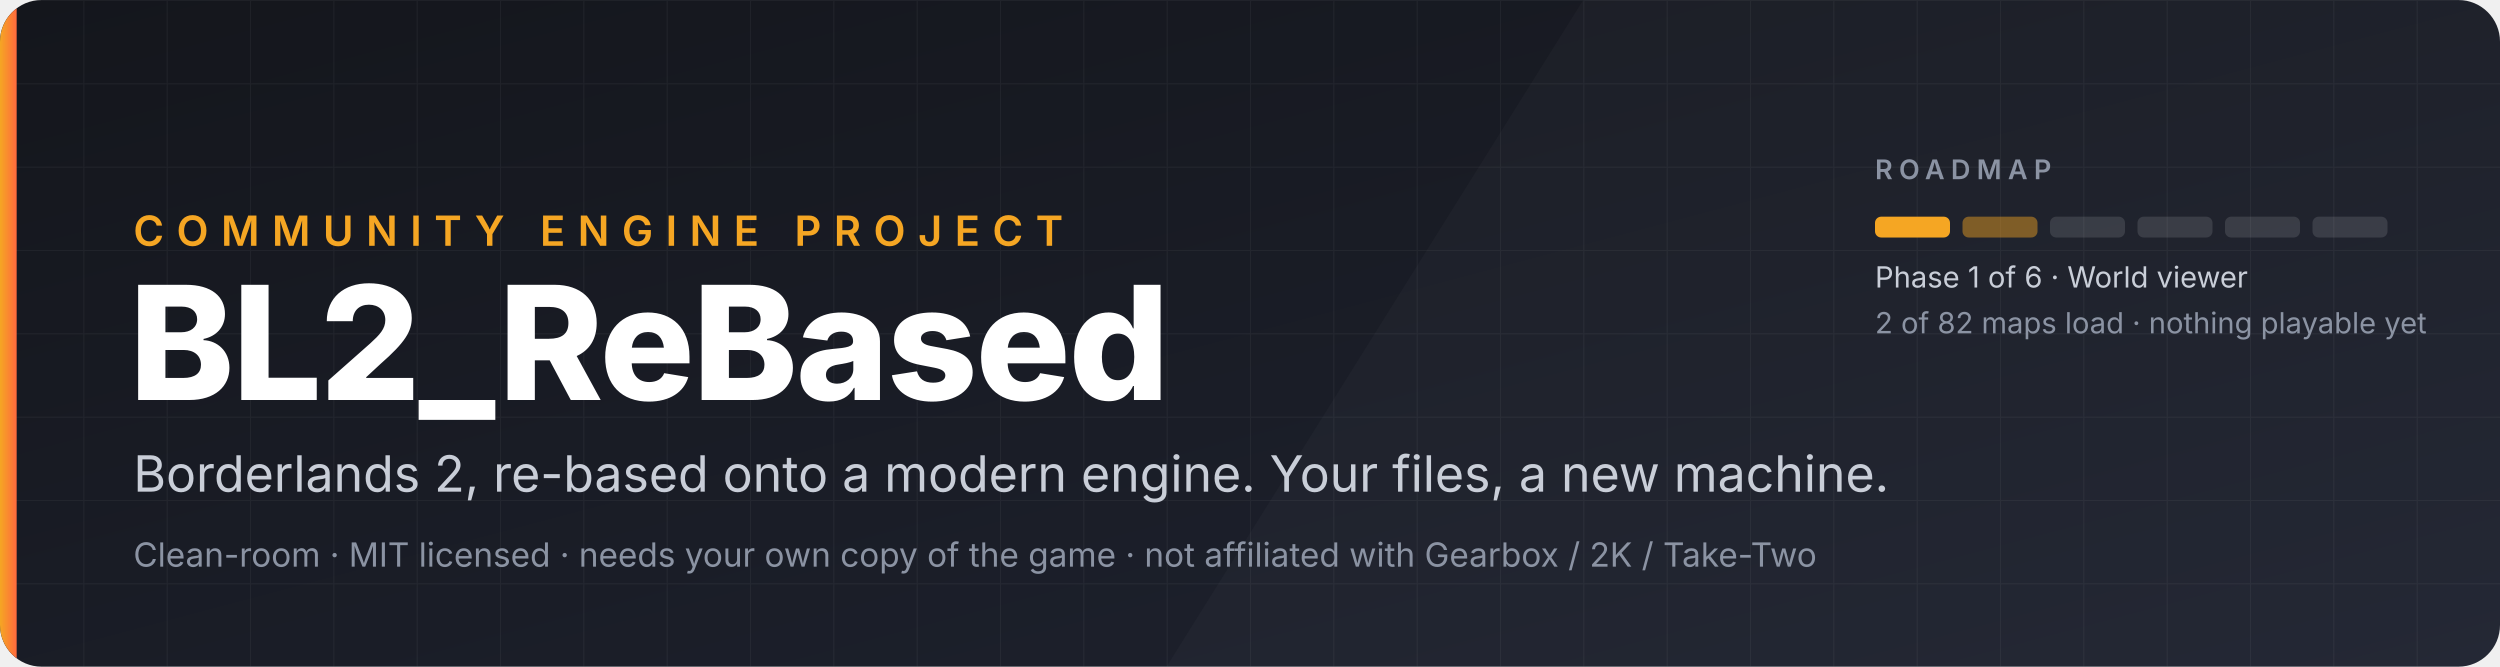
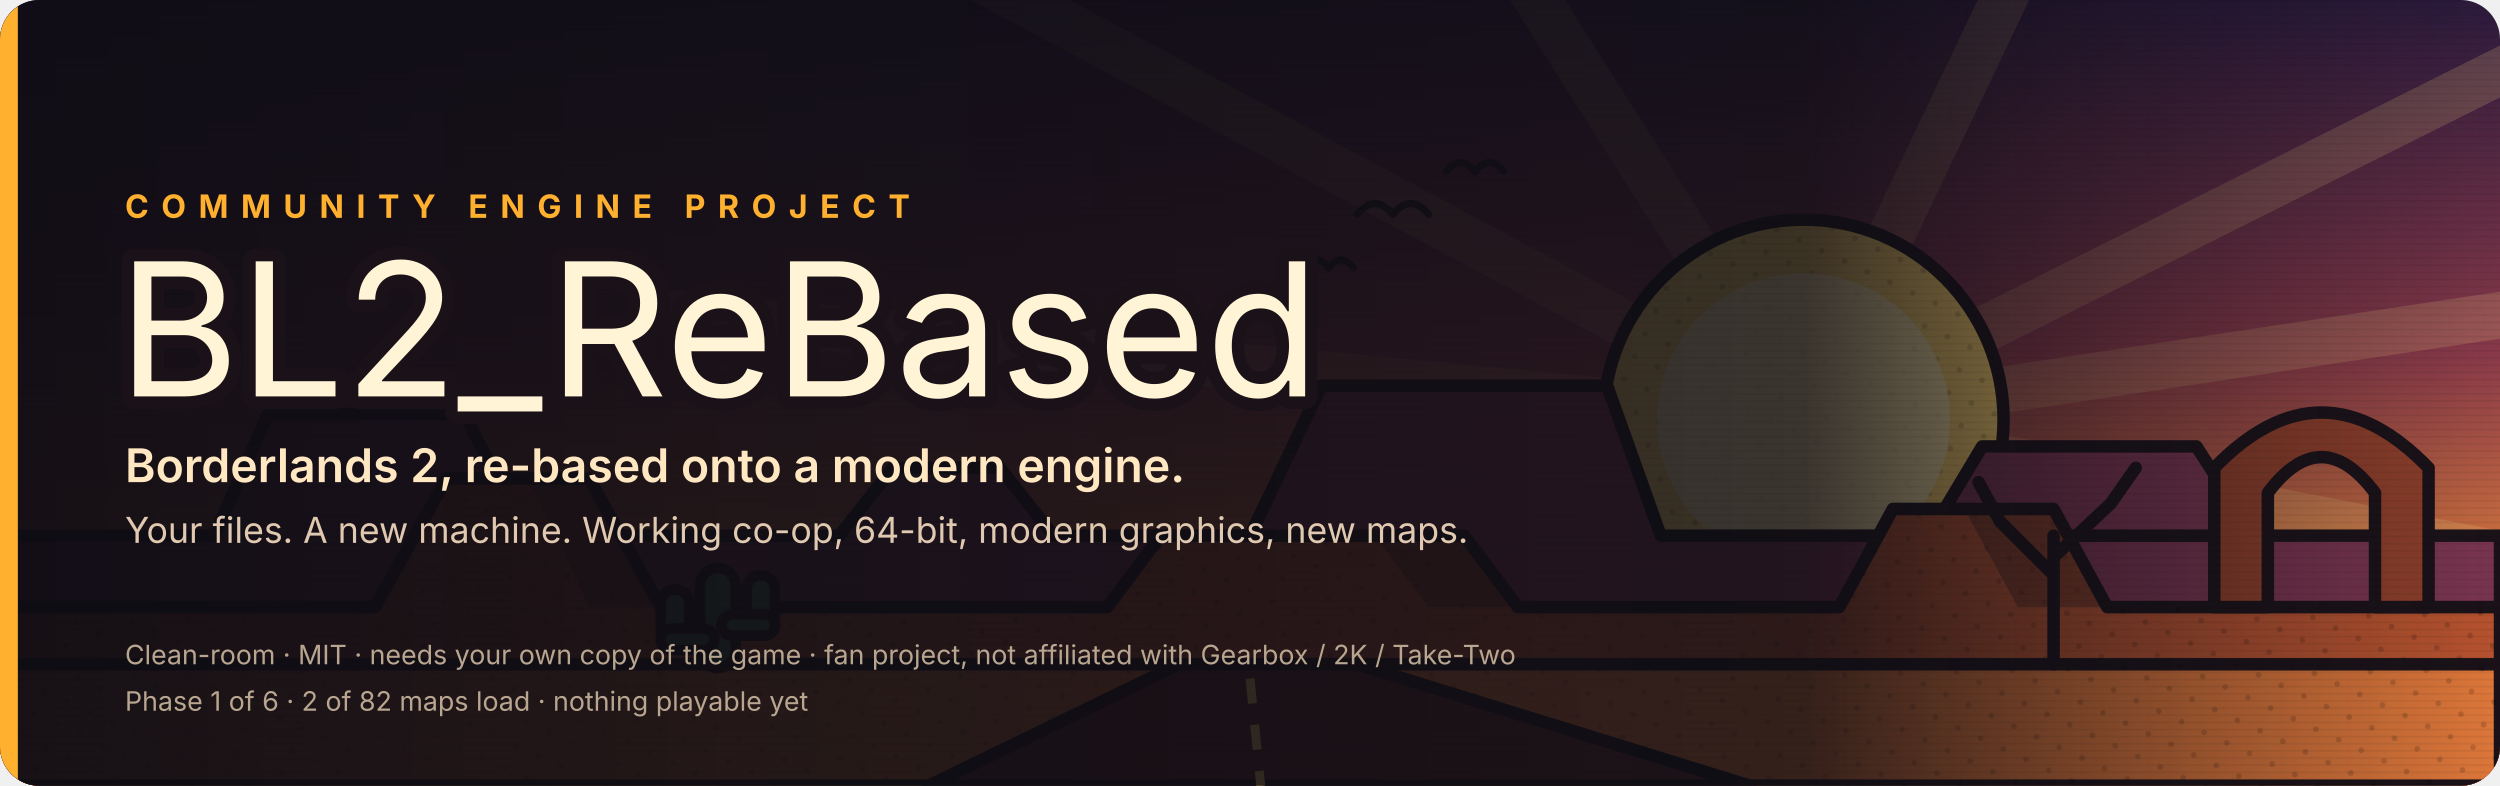
- <svg xmlns="http://www.w3.org/2000/svg" width="1200" height="320" viewBox="0 0 1200 320" role="img" aria-label="BL2_ReBased — Borderlands 2, re-based onto a new engine">
+ <svg xmlns="http://www.w3.org/2000/svg" width="1400" height="440" viewBox="0 0 1400 440" role="img" aria-label="BL2_ReBased — an original cel-shaded desert landscape with the project name">
  <defs>
-     <linearGradient id="bg" x1="0" y1="0" x2="1" y2="1">
-       <stop offset="0" stop-color="#14161c" />
-       <stop offset="1" stop-color="#1f2330" />
+     <linearGradient id="sky" x1="0" y1="0" x2="0" y2="1">
+       <stop offset="0" stop-color="#2b1a3d" />
+       <stop offset="0.45" stop-color="#8a3a4a" />
+       <stop offset="0.8" stop-color="#e9873a" />
+       <stop offset="1" stop-color="#f7c25a" />
    </linearGradient>
-     <linearGradient id="accent" x1="0" y1="0" x2="1" y2="0">
-       <stop offset="0" stop-color="#f5a623" />
-       <stop offset="1" stop-color="#ff6a3d" />
+     <linearGradient id="dark" x1="0" y1="0" x2="1" y2="0">
+       <stop offset="0" stop-color="#0f0d14" stop-opacity="0.96" />
+       <stop offset="0.72" stop-color="#0f0d14" stop-opacity="0.82" />
+       <stop offset="1" stop-color="#0f0d14" stop-opacity="0" />
    </linearGradient>
-     <pattern id="grid" width="40" height="40" patternUnits="userSpaceOnUse">
-       <path d="M40 0H0V40" fill="none" stroke="#ffffff" stroke-opacity="0.045" stroke-width="1" />
+     <pattern id="halftone" width="14" height="14" patternUnits="userSpaceOnUse" patternTransform="rotate(25)">
+       <circle cx="4" cy="4" r="1.6" fill="#000" fill-opacity="0.16" />
    </pattern>
-     <clipPath id="round">
-       <rect width="1200" height="320" rx="20" />
+     <pattern id="scan" width="1400" height="4" patternUnits="userSpaceOnUse">
+       <rect width="1400" height="1" fill="#000" fill-opacity="0.06" />
+     </pattern>
+     <clipPath id="frame">
+       <rect width="1400" height="440" rx="22" />
    </clipPath>
  </defs>
-   <g clip-path="url(#round)">
-     <rect width="1200" height="320" fill="url(#bg)" />
-     <rect width="1200" height="320" fill="url(#grid)" />
-     <polygon points="760,0 1200,0 1200,320 560,320" fill="#ffffff" fill-opacity="0.025" />
-     <rect x="0" y="0" width="8" height="320" fill="url(#accent)" />
+   <g clip-path="url(#frame)" stroke-linejoin="round">
+     <rect width="1400" height="440" fill="url(#sky)" />
+     <g transform="translate(1010,235)" stroke="#ffe08a" stroke-opacity="0.18" stroke-width="26">
+       <line x1="0" y1="0" x2="520" y2="-260" />
+       <line x1="0" y1="0" x2="600" y2="-90" />
+       <line x1="0" y1="0" x2="620" y2="120" />
+       <line x1="0" y1="0" x2="-560" y2="-300" />
+       <line x1="0" y1="0" x2="-640" y2="-60" />
+       <line x1="0" y1="0" x2="200" y2="-420" />
+       <line x1="0" y1="0" x2="-260" y2="-410" />
+     </g>
+     <circle cx="1010" cy="235" r="112" fill="#ffd66b" stroke="#1a1218" stroke-width="7" />
+     <circle cx="1010" cy="235" r="112" fill="url(#halftone)" />
+     <circle cx="1010" cy="235" r="82" fill="#fff0b8" fill-opacity="0.75" />
+     <path d="M-20 300 L120 300 L150 232 L260 232 L295 300 L470 300 L500 262 L560 262 L590 300 L700 300 L740 216 L900 216 L930 300 L1400 300 L1400 440 L-20 440 Z" fill="#7a3550" stroke="#1a1218" stroke-width="7" />
+     <path d="M1080 300 L1110 250 L1230 250 L1262 300 Z" fill="#7a3550" stroke="#1a1218" stroke-width="7" />
+     <path d="M-20 340 L210 340 L250 268 L330 268 L370 340 L620 340 L650 300 L820 300 L850 340 L1030 340 L1060 285 L1150 285 L1180 340 L1400 340 L1400 440 L-20 440 Z" fill="#b8532f" stroke="#1a1218" stroke-width="7" />
+     <path d="M-20 340 L210 340 L250 268 L330 268 L370 340 L620 340 L650 300 L820 300 L850 340 L1030 340 L1060 285 L1150 285 L1180 340 L1400 340 L1400 440 L-20 440 Z" fill="url(#halftone)" />
+     <path d="M330 268 L370 340 L330 340 L296 268 Z" fill="#1a1218" fill-opacity="0.35" />
+     <path d="M820 300 L850 340 L800 340 L770 300 Z" fill="#1a1218" fill-opacity="0.35" />
+     <path d="M1150 285 L1180 340 L1130 340 L1100 285 Z" fill="#1a1218" fill-opacity="0.35" />
+     <path d="M1240 340 L1240 262 Q1300 200 1360 262 L1360 340 L1330 340 L1330 276 Q1300 236 1270 276 L1270 340 Z" fill="#8f3f2a" stroke="#1a1218" stroke-width="7" />
+     <path d="M-20 372 L1400 372 L1400 440 L-20 440 Z" fill="#e0783a" stroke="#1a1218" stroke-width="7" />
+     <path d="M-20 372 L1400 372 L1400 440 L-20 440 Z" fill="url(#halftone)" />
+     <path d="M520 440 L660 372 L760 372 L980 440 Z" fill="#5a2a2a" stroke="#1a1218" stroke-width="7" />
+     <path d="M700 380 L706 440" stroke="#ffd66b" stroke-width="5" stroke-dasharray="14 12" />
+     <g stroke="#1a1218" stroke-width="7" stroke-linecap="round" fill="none">
+       <path d="M1150 372 L1150 300 M1150 322 L1120 292 M1150 312 L1182 282 M1120 292 L1108 270 M1182 282 L1196 262" />
+     </g>
+     <g stroke="#1a1218" stroke-width="6" fill="#3f7a4e">
+       <rect x="392" y="318" width="20" height="56" rx="10" />
+       <rect x="370" y="330" width="16" height="30" rx="8" />
+       <rect x="370" y="352" width="30" height="12" rx="6" />
+       <rect x="418" y="322" width="16" height="30" rx="8" />
+       <rect x="404" y="344" width="30" height="12" rx="6" />
+     </g>
+     <g stroke="#1a1218" stroke-width="4" fill="none" stroke-linecap="round">
+       <path d="M760 120 q10 -12 20 0 q10 -12 20 0" />
+       <path d="M810 96 q8 -10 16 0 q8 -10 16 0" />
+       <path d="M730 150 q7 -9 14 0 q7 -9 14 0" />
+     </g>
+     <rect width="1400" height="440" fill="url(#scan)" />
+     <rect width="1400" height="440" fill="url(#dark)" />
+     <rect x="0" y="0" width="10" height="440" fill="#ffb02e" />
+   </g>
+   <g font-family="Impact, 'Arial Black', 'Segoe UI Black', Inter, sans-serif">
+     <text x="70" y="122" font-size="18" letter-spacing="7" fill="#ffb02e" font-family="Segoe UI, Inter, Helvetica Neue, Arial, sans-serif" font-weight="700">COMMUNITY ENGINE PROJECT</text>
+     <text x="66" y="222" font-size="104" fill="#1a1218" stroke="#1a1218" stroke-width="14" stroke-linejoin="round">BL2_ReBased</text>
+     <text x="66" y="222" font-size="104" fill="#fff4d6">BL2_ReBased</text>
  </g>
  <g font-family="Segoe UI, Inter, Helvetica Neue, Arial, sans-serif">
-     <text x="64" y="118" font-size="20" letter-spacing="6" fill="#f5a623" font-weight="600">COMMUNITY ENGINE PROJECT</text>
-     <text x="62" y="192" font-size="76" font-weight="800" fill="#ffffff" letter-spacing="-1">BL2_ReBased</text>
-     <text x="64" y="236" font-size="24" fill="#c9ced8">Borderlands 2, re-based onto a modern engine. Your files, a new machine.</text>
-     <text x="64" y="272" font-size="16" fill="#8b93a3">Clean-room · MIT licensed · needs your own copy of the game · not affiliated with Gearbox / 2K / Take-Two</text>
-   </g>
-   <g transform="translate(900,86)" font-family="Segoe UI, Inter, Helvetica Neue, Arial, sans-serif">
-     <text x="0" y="0" font-size="13" letter-spacing="3" fill="#8b93a3" font-weight="600">ROADMAP</text>
-     <g transform="translate(0,18)">
-       <rect x="0" y="0" width="36" height="10" rx="3" fill="#f5a623" />
-       <rect x="42" y="0" width="36" height="10" rx="3" fill="#f5a623" fill-opacity="0.45" />
-       <rect x="84" y="0" width="36" height="10" rx="3" fill="#ffffff" fill-opacity="0.12" />
-       <rect x="126" y="0" width="36" height="10" rx="3" fill="#ffffff" fill-opacity="0.12" />
-       <rect x="168" y="0" width="36" height="10" rx="3" fill="#ffffff" fill-opacity="0.12" />
-       <rect x="210" y="0" width="36" height="10" rx="3" fill="#ffffff" fill-opacity="0.12" />
-     </g>
-     <text x="0" y="52" font-size="14" fill="#c9ced8">Phase 1 of 6 · World viewer</text>
-     <text x="0" y="74" font-size="14" fill="#8b93a3">2 of 82 maps load · nothing playable yet</text>
+     <text x="70" y="270" font-size="26" fill="#ffe7c2" font-weight="600">Borderlands 2, re-based onto a modern engine.</text>
+     <text x="70" y="304" font-size="20" fill="#e0c9b0">Your files. A new machine. Working co-op, 64-bit, modern graphics, new maps.</text>
+     <text x="70" y="372" font-size="15" fill="#b9a690">Clean-room · MIT · needs your own copy of the game · fan project, not affiliated with Gearbox / 2K / Take-Two</text>
+     <text x="70" y="398" font-size="15" fill="#b9a690">Phase 1 of 6 · 2 of 82 maps load · nothing playable yet</text>
  </g>
</svg>
